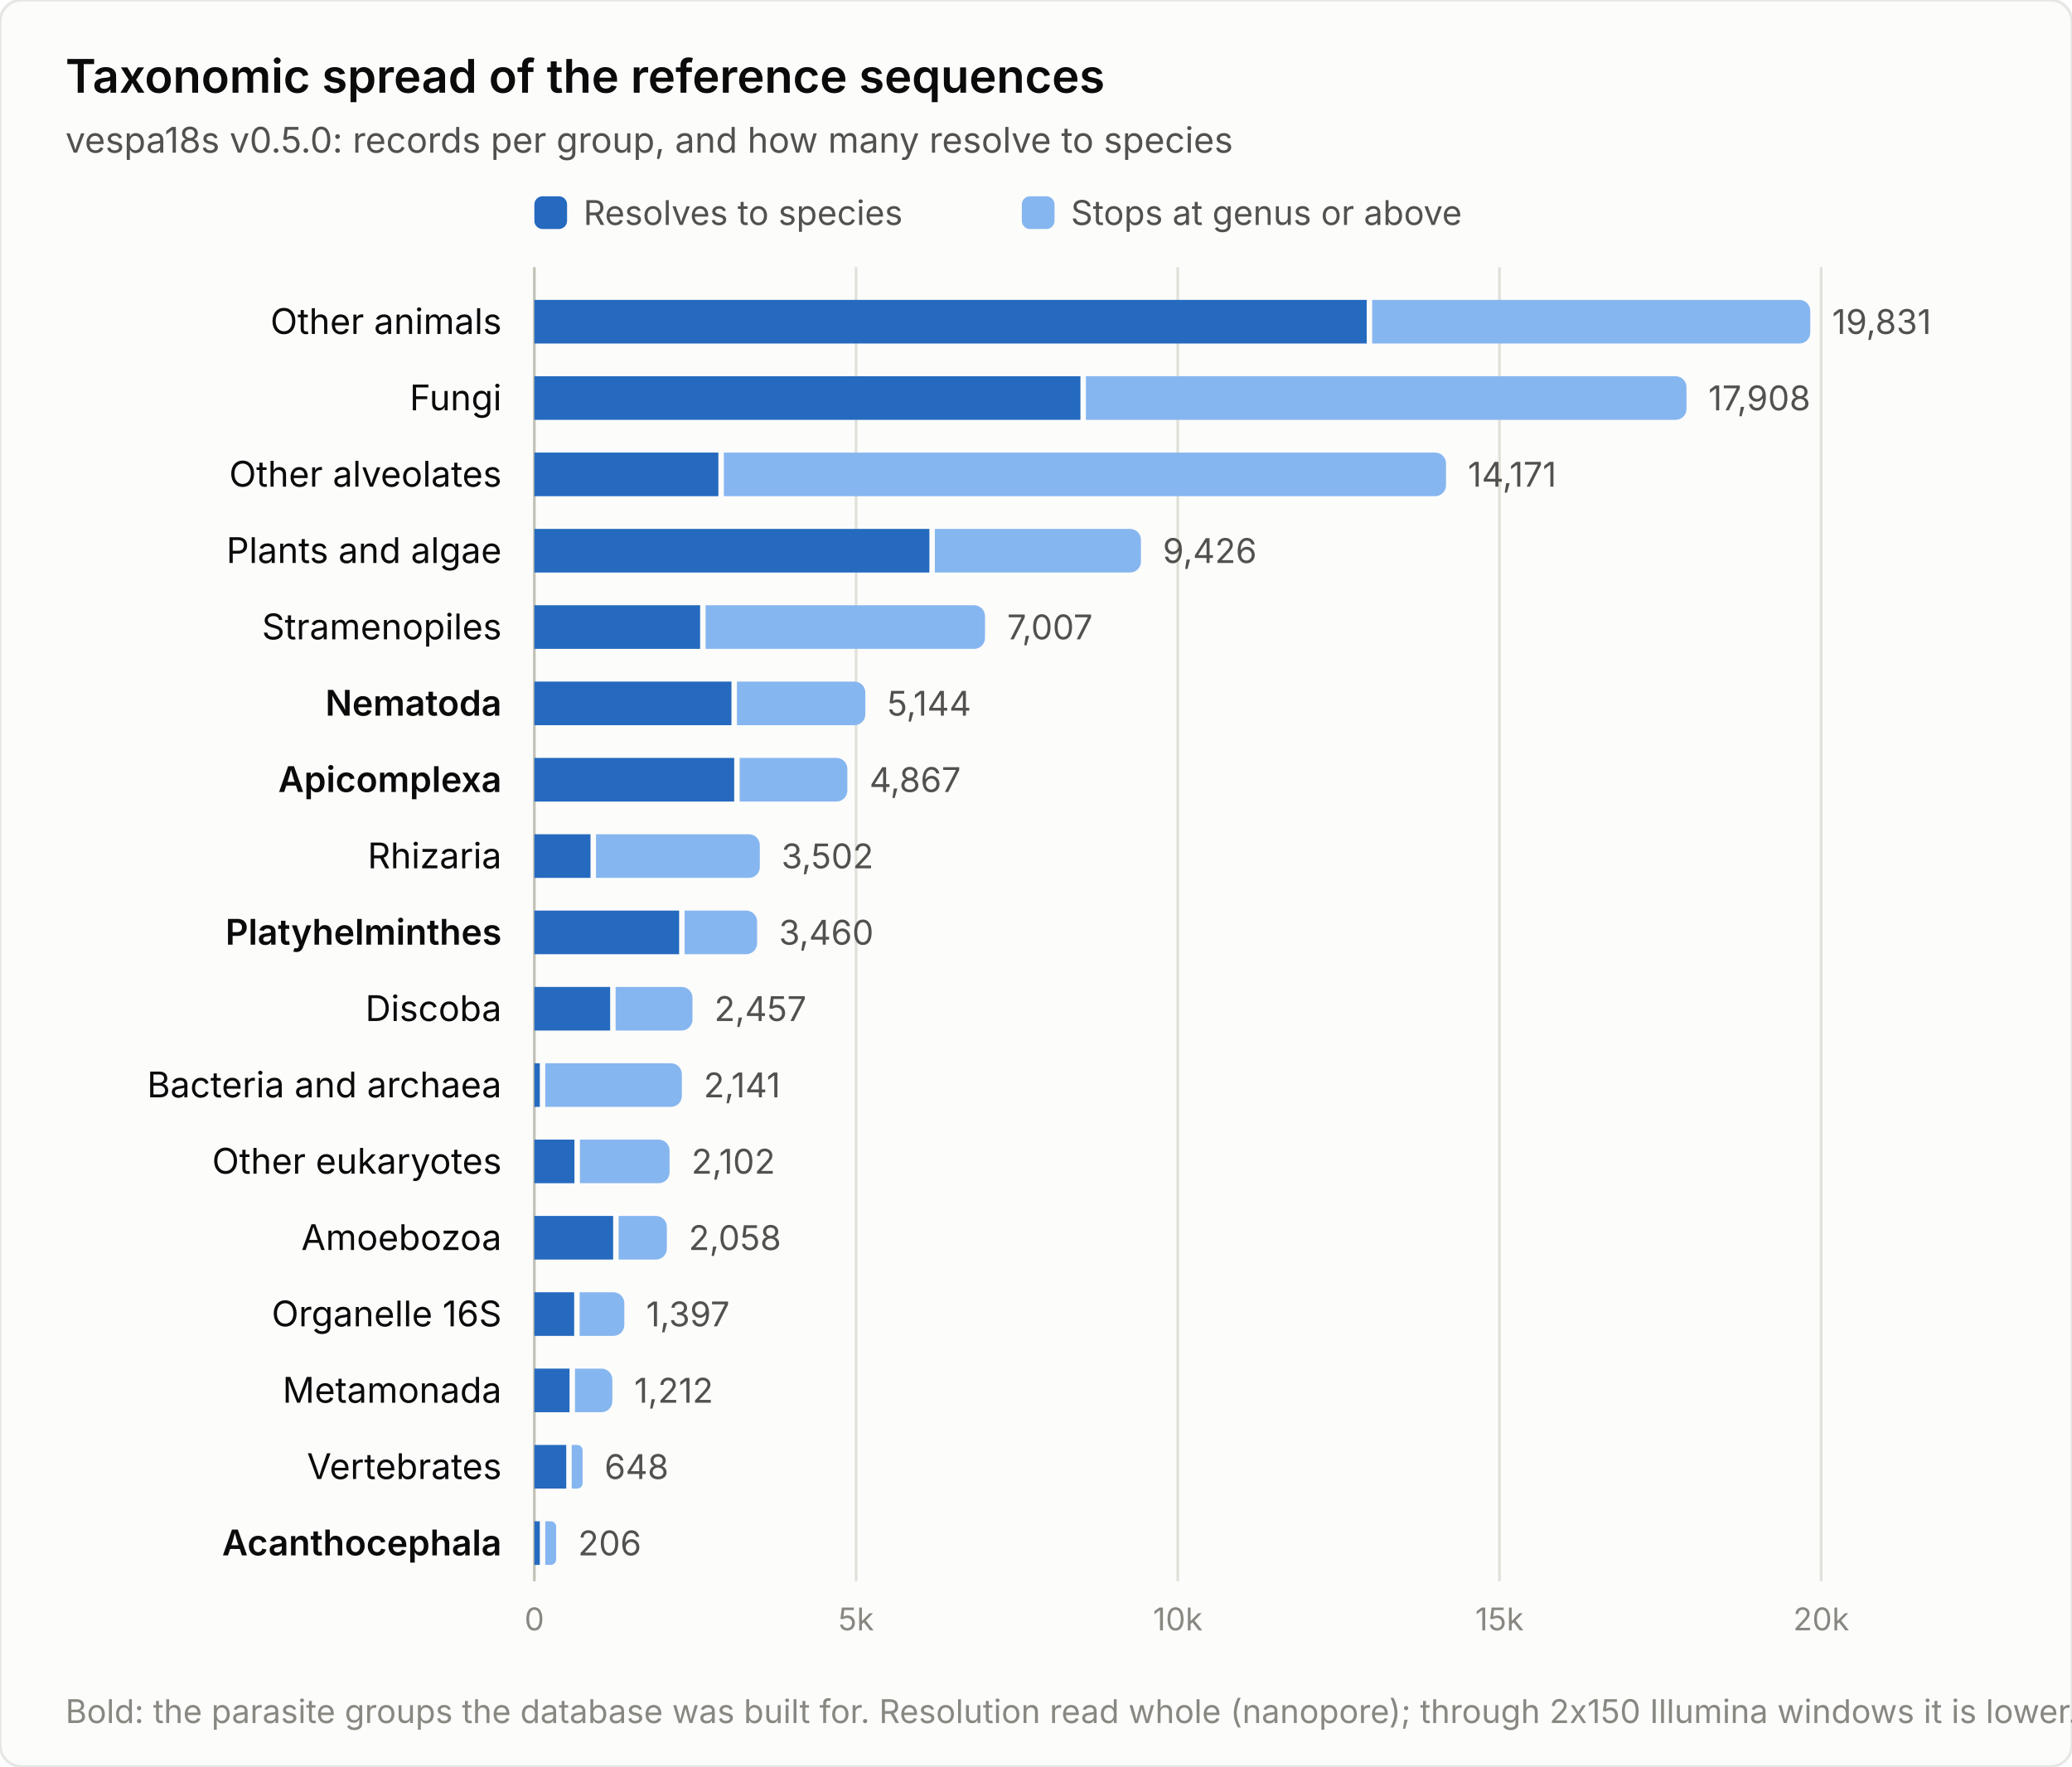
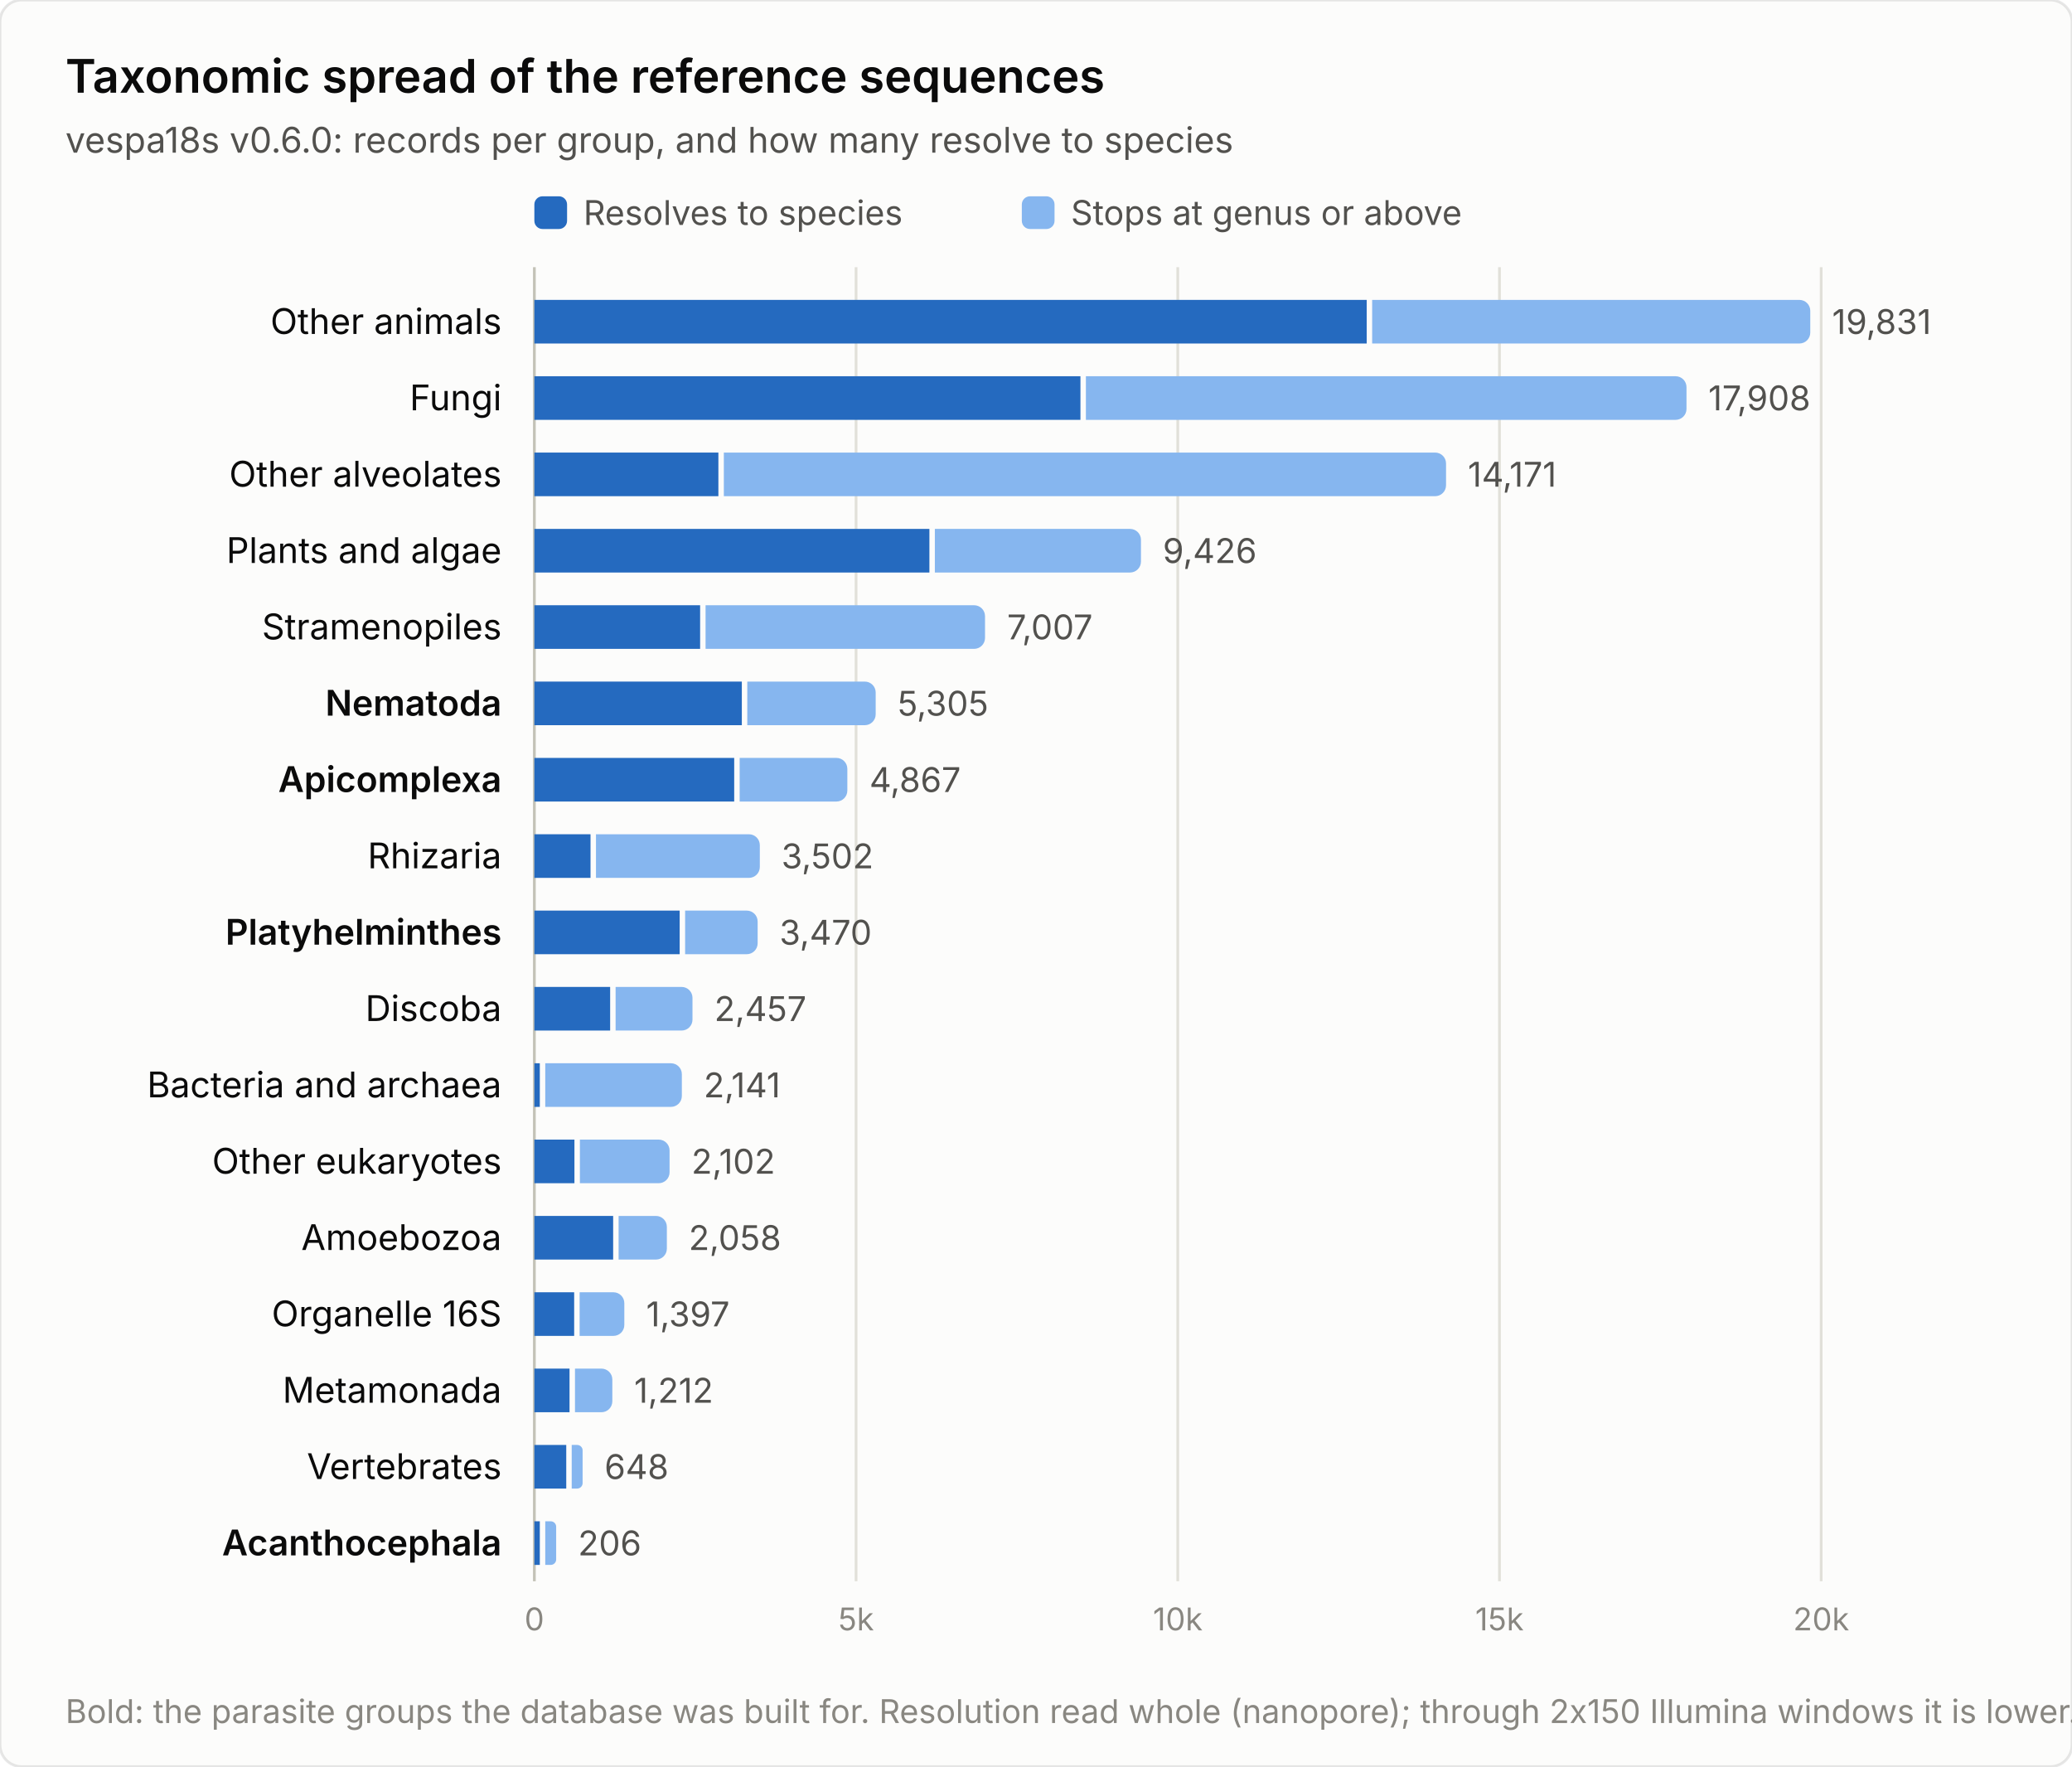
<svg xmlns="http://www.w3.org/2000/svg" width="760" height="648" viewBox="0 0 760 648" font-family="system-ui, -apple-system, &quot;Segoe UI&quot;, sans-serif" role="img" aria-label="Taxonomic spread of the reference sequences">
  <rect width="760" height="648" rx="8" fill="#fcfcfb" stroke="rgba(11,11,11,0.10)" />
  <text x="24" y="34" font-size="17" font-weight="600" fill="#0b0b0b">Taxonomic spread of the reference sequences</text>
-   <text x="24" y="56" font-size="13" fill="#52514e">vespa18s v0.5.0: records per group, and how many resolve to species</text>
+   <text x="24" y="56" font-size="13" fill="#52514e">vespa18s v0.6.0: records per group, and how many resolve to species</text>
  <rect x="196" y="72" width="12" height="12" rx="3" fill="#256abf" />
  <text x="214" y="82.5" font-size="12.5" fill="#52514e">Resolves to species</text>
  <rect x="374.8" y="72" width="12" height="12" rx="3" fill="#86b6ef" />
  <text x="392.8" y="82.5" font-size="12.5" fill="#52514e">Stops at genus or above</text>
  <line x1="196.0" y1="98" x2="196.0" y2="580" stroke="#c3c2b7" stroke-width="1" />
  <text x="196.0" y="598" font-size="11.5" fill="#898781" text-anchor="middle" font-variant-numeric="tabular-nums">0</text>
  <line x1="314.0" y1="98" x2="314.0" y2="580" stroke="#e1e0d9" stroke-width="1" />
  <text x="314.0" y="598" font-size="11.5" fill="#898781" text-anchor="middle" font-variant-numeric="tabular-nums">5k</text>
  <line x1="432.0" y1="98" x2="432.0" y2="580" stroke="#e1e0d9" stroke-width="1" />
  <text x="432.0" y="598" font-size="11.5" fill="#898781" text-anchor="middle" font-variant-numeric="tabular-nums">10k</text>
  <line x1="550.0" y1="98" x2="550.0" y2="580" stroke="#e1e0d9" stroke-width="1" />
  <text x="550.0" y="598" font-size="11.5" fill="#898781" text-anchor="middle" font-variant-numeric="tabular-nums">15k</text>
  <line x1="668.0" y1="98" x2="668.0" y2="580" stroke="#e1e0d9" stroke-width="1" />
  <text x="668.0" y="598" font-size="11.5" fill="#898781" text-anchor="middle" font-variant-numeric="tabular-nums">20k</text>
  <text x="184" y="122.5" font-size="13" font-weight="400" fill="#0b0b0b" text-anchor="end">Other animals</text>
  <rect x="196.0" y="110.0" width="305.3" height="16" fill="#256abf" />
  <path d="M503.3,110.0 h156.7 a4,4 0 0 1 4,4 v8.0 a4,4 0 0 1 -4,4 h-156.7 z" fill="#86b6ef" />
  <text x="672.0" y="122.5" font-size="12.5" fill="#52514e" font-variant-numeric="tabular-nums">19,831</text>
  <text x="184" y="150.5" font-size="13" font-weight="400" fill="#0b0b0b" text-anchor="end">Fungi</text>
  <rect x="196.0" y="138.0" width="200.3" height="16" fill="#256abf" />
  <path d="M398.3,138.0 h216.3 a4,4 0 0 1 4,4 v8.0 a4,4 0 0 1 -4,4 h-216.3 z" fill="#86b6ef" />
  <text x="626.6" y="150.5" font-size="12.5" fill="#52514e" font-variant-numeric="tabular-nums">17,908</text>
  <text x="184" y="178.5" font-size="13" font-weight="400" fill="#0b0b0b" text-anchor="end">Other alveolates</text>
  <rect x="196.0" y="166.0" width="67.5" height="16" fill="#256abf" />
  <path d="M265.5,166.0 h260.9 a4,4 0 0 1 4,4 v8.0 a4,4 0 0 1 -4,4 h-260.9 z" fill="#86b6ef" />
  <text x="538.4" y="178.5" font-size="12.5" fill="#52514e" font-variant-numeric="tabular-nums">14,171</text>
  <text x="184" y="206.5" font-size="13" font-weight="400" fill="#0b0b0b" text-anchor="end">Plants and algae</text>
  <rect x="196.0" y="194.0" width="144.9" height="16" fill="#256abf" />
  <path d="M342.9,194.0 h71.6 a4,4 0 0 1 4,4 v8.0 a4,4 0 0 1 -4,4 h-71.6 z" fill="#86b6ef" />
  <text x="426.5" y="206.5" font-size="12.5" fill="#52514e" font-variant-numeric="tabular-nums">9,426</text>
  <text x="184" y="234.5" font-size="13" font-weight="400" fill="#0b0b0b" text-anchor="end">Stramenopiles</text>
  <rect x="196.0" y="222.0" width="60.8" height="16" fill="#256abf" />
  <path d="M258.8,222.0 h98.5 a4,4 0 0 1 4,4 v8.0 a4,4 0 0 1 -4,4 h-98.5 z" fill="#86b6ef" />
  <text x="369.4" y="234.5" font-size="12.5" fill="#52514e" font-variant-numeric="tabular-nums">7,007</text>
  <text x="184" y="262.5" font-size="13" font-weight="600" fill="#0b0b0b" text-anchor="end">Nematoda</text>
-   <rect x="196.0" y="250.0" width="72.3" height="16" fill="#256abf" />
-   <path d="M270.3,250.0 h43.1 a4,4 0 0 1 4,4 v8.0 a4,4 0 0 1 -4,4 h-43.1 z" fill="#86b6ef" />
-   <text x="325.4" y="262.5" font-size="12.5" fill="#52514e" font-variant-numeric="tabular-nums">5,144</text>
+   <rect x="196.0" y="250.0" width="76.1" height="16" fill="#256abf" />
+   <path d="M274.1,250.0 h43.1 a4,4 0 0 1 4,4 v8.0 a4,4 0 0 1 -4,4 h-43.1 z" fill="#86b6ef" />
+   <text x="329.2" y="262.5" font-size="12.5" fill="#52514e" font-variant-numeric="tabular-nums">5,305</text>
  <text x="184" y="290.5" font-size="13" font-weight="600" fill="#0b0b0b" text-anchor="end">Apicomplexa</text>
  <rect x="196.0" y="278.0" width="73.3" height="16" fill="#256abf" />
  <path d="M271.3,278.0 h35.5 a4,4 0 0 1 4,4 v8.0 a4,4 0 0 1 -4,4 h-35.5 z" fill="#86b6ef" />
  <text x="318.9" y="290.5" font-size="12.5" fill="#52514e" font-variant-numeric="tabular-nums">4,867</text>
  <text x="184" y="318.5" font-size="13" font-weight="400" fill="#0b0b0b" text-anchor="end">Rhizaria</text>
  <rect x="196.0" y="306.0" width="20.6" height="16" fill="#256abf" />
  <path d="M218.6,306.0 h56.1 a4,4 0 0 1 4,4 v8.0 a4,4 0 0 1 -4,4 h-56.1 z" fill="#86b6ef" />
  <text x="286.6" y="318.5" font-size="12.5" fill="#52514e" font-variant-numeric="tabular-nums">3,502</text>
  <text x="184" y="346.5" font-size="13" font-weight="600" fill="#0b0b0b" text-anchor="end">Platyhelminthes</text>
-   <rect x="196.0" y="334.0" width="53.1" height="16" fill="#256abf" />
-   <path d="M251.1,334.0 h22.6 a4,4 0 0 1 4,4 v8.0 a4,4 0 0 1 -4,4 h-22.6 z" fill="#86b6ef" />
-   <text x="285.7" y="346.5" font-size="12.5" fill="#52514e" font-variant-numeric="tabular-nums">3,460</text>
+   <rect x="196.0" y="334.0" width="53.3" height="16" fill="#256abf" />
+   <path d="M251.3,334.0 h22.6 a4,4 0 0 1 4,4 v8.0 a4,4 0 0 1 -4,4 h-22.6 z" fill="#86b6ef" />
+   <text x="285.9" y="346.5" font-size="12.5" fill="#52514e" font-variant-numeric="tabular-nums">3,470</text>
  <text x="184" y="374.5" font-size="13" font-weight="400" fill="#0b0b0b" text-anchor="end">Discoba</text>
  <rect x="196.0" y="362.0" width="27.8" height="16" fill="#256abf" />
  <path d="M225.8,362.0 h24.2 a4,4 0 0 1 4,4 v8.0 a4,4 0 0 1 -4,4 h-24.2 z" fill="#86b6ef" />
  <text x="262.0" y="374.5" font-size="12.5" fill="#52514e" font-variant-numeric="tabular-nums">2,457</text>
  <text x="184" y="402.5" font-size="13" font-weight="400" fill="#0b0b0b" text-anchor="end">Bacteria and archaea</text>
  <rect x="196.0" y="390.0" width="2.0" height="16" fill="#256abf" />
  <path d="M200.0,390.0 h46.1 a4,4 0 0 1 4,4 v8.0 a4,4 0 0 1 -4,4 h-46.1 z" fill="#86b6ef" />
  <text x="258.1" y="402.5" font-size="12.5" fill="#52514e" font-variant-numeric="tabular-nums">2,141</text>
  <text x="184" y="430.5" font-size="13" font-weight="400" fill="#0b0b0b" text-anchor="end">Other eukaryotes</text>
  <rect x="196.0" y="418.0" width="14.7" height="16" fill="#256abf" />
  <path d="M212.7,418.0 h28.9 a4,4 0 0 1 4,4 v8.0 a4,4 0 0 1 -4,4 h-28.9 z" fill="#86b6ef" />
  <text x="253.6" y="430.5" font-size="12.5" fill="#52514e" font-variant-numeric="tabular-nums">2,102</text>
  <text x="184" y="458.5" font-size="13" font-weight="400" fill="#0b0b0b" text-anchor="end">Amoebozoa</text>
  <rect x="196.0" y="446.0" width="28.9" height="16" fill="#256abf" />
  <path d="M226.9,446.0 h13.7 a4,4 0 0 1 4,4 v8.0 a4,4 0 0 1 -4,4 h-13.7 z" fill="#86b6ef" />
  <text x="252.6" y="458.5" font-size="12.5" fill="#52514e" font-variant-numeric="tabular-nums">2,058</text>
  <text x="184" y="486.5" font-size="13" font-weight="400" fill="#0b0b0b" text-anchor="end">Organelle 16S</text>
  <rect x="196.0" y="474.0" width="14.6" height="16" fill="#256abf" />
  <path d="M212.6,474.0 h12.4 a4,4 0 0 1 4,4 v8.0 a4,4 0 0 1 -4,4 h-12.4 z" fill="#86b6ef" />
  <text x="237.0" y="486.5" font-size="12.5" fill="#52514e" font-variant-numeric="tabular-nums">1,397</text>
  <text x="184" y="514.5" font-size="13" font-weight="400" fill="#0b0b0b" text-anchor="end">Metamonada</text>
  <rect x="196.0" y="502.0" width="12.9" height="16" fill="#256abf" />
  <path d="M210.9,502.0 h9.7 a4,4 0 0 1 4,4 v8.0 a4,4 0 0 1 -4,4 h-9.7 z" fill="#86b6ef" />
  <text x="232.6" y="514.5" font-size="12.5" fill="#52514e" font-variant-numeric="tabular-nums">1,212</text>
  <text x="184" y="542.5" font-size="13" font-weight="400" fill="#0b0b0b" text-anchor="end">Vertebrates</text>
  <rect x="196.0" y="530.0" width="11.7" height="16" fill="#256abf" />
  <path d="M209.7,530.0 h2.0 a2.0,2.0 0 0 1 2.0,2.0 v12.0 a2.0,2.0 0 0 1 -2.0,2.0 h-2.0 z" fill="#86b6ef" />
  <text x="221.7" y="542.5" font-size="12.5" fill="#52514e" font-variant-numeric="tabular-nums">648</text>
  <text x="184" y="570.5" font-size="13" font-weight="600" fill="#0b0b0b" text-anchor="end">Acanthocephala</text>
  <rect x="196.0" y="558.0" width="2.0" height="16" fill="#256abf" />
  <path d="M200.0,558.0 h2.0 a2.0,2.0 0 0 1 2.0,2.0 v12.0 a2.0,2.0 0 0 1 -2.0,2.0 h-2.0 z" fill="#86b6ef" />
  <text x="212.0" y="570.5" font-size="12.5" fill="#52514e" font-variant-numeric="tabular-nums">206</text>
  <text x="24" y="632" font-size="12" fill="#898781">Bold: the parasite groups the database was built for. Resolution read whole (nanopore); through 2x150 Illumina windows it is lower.</text>
</svg>
